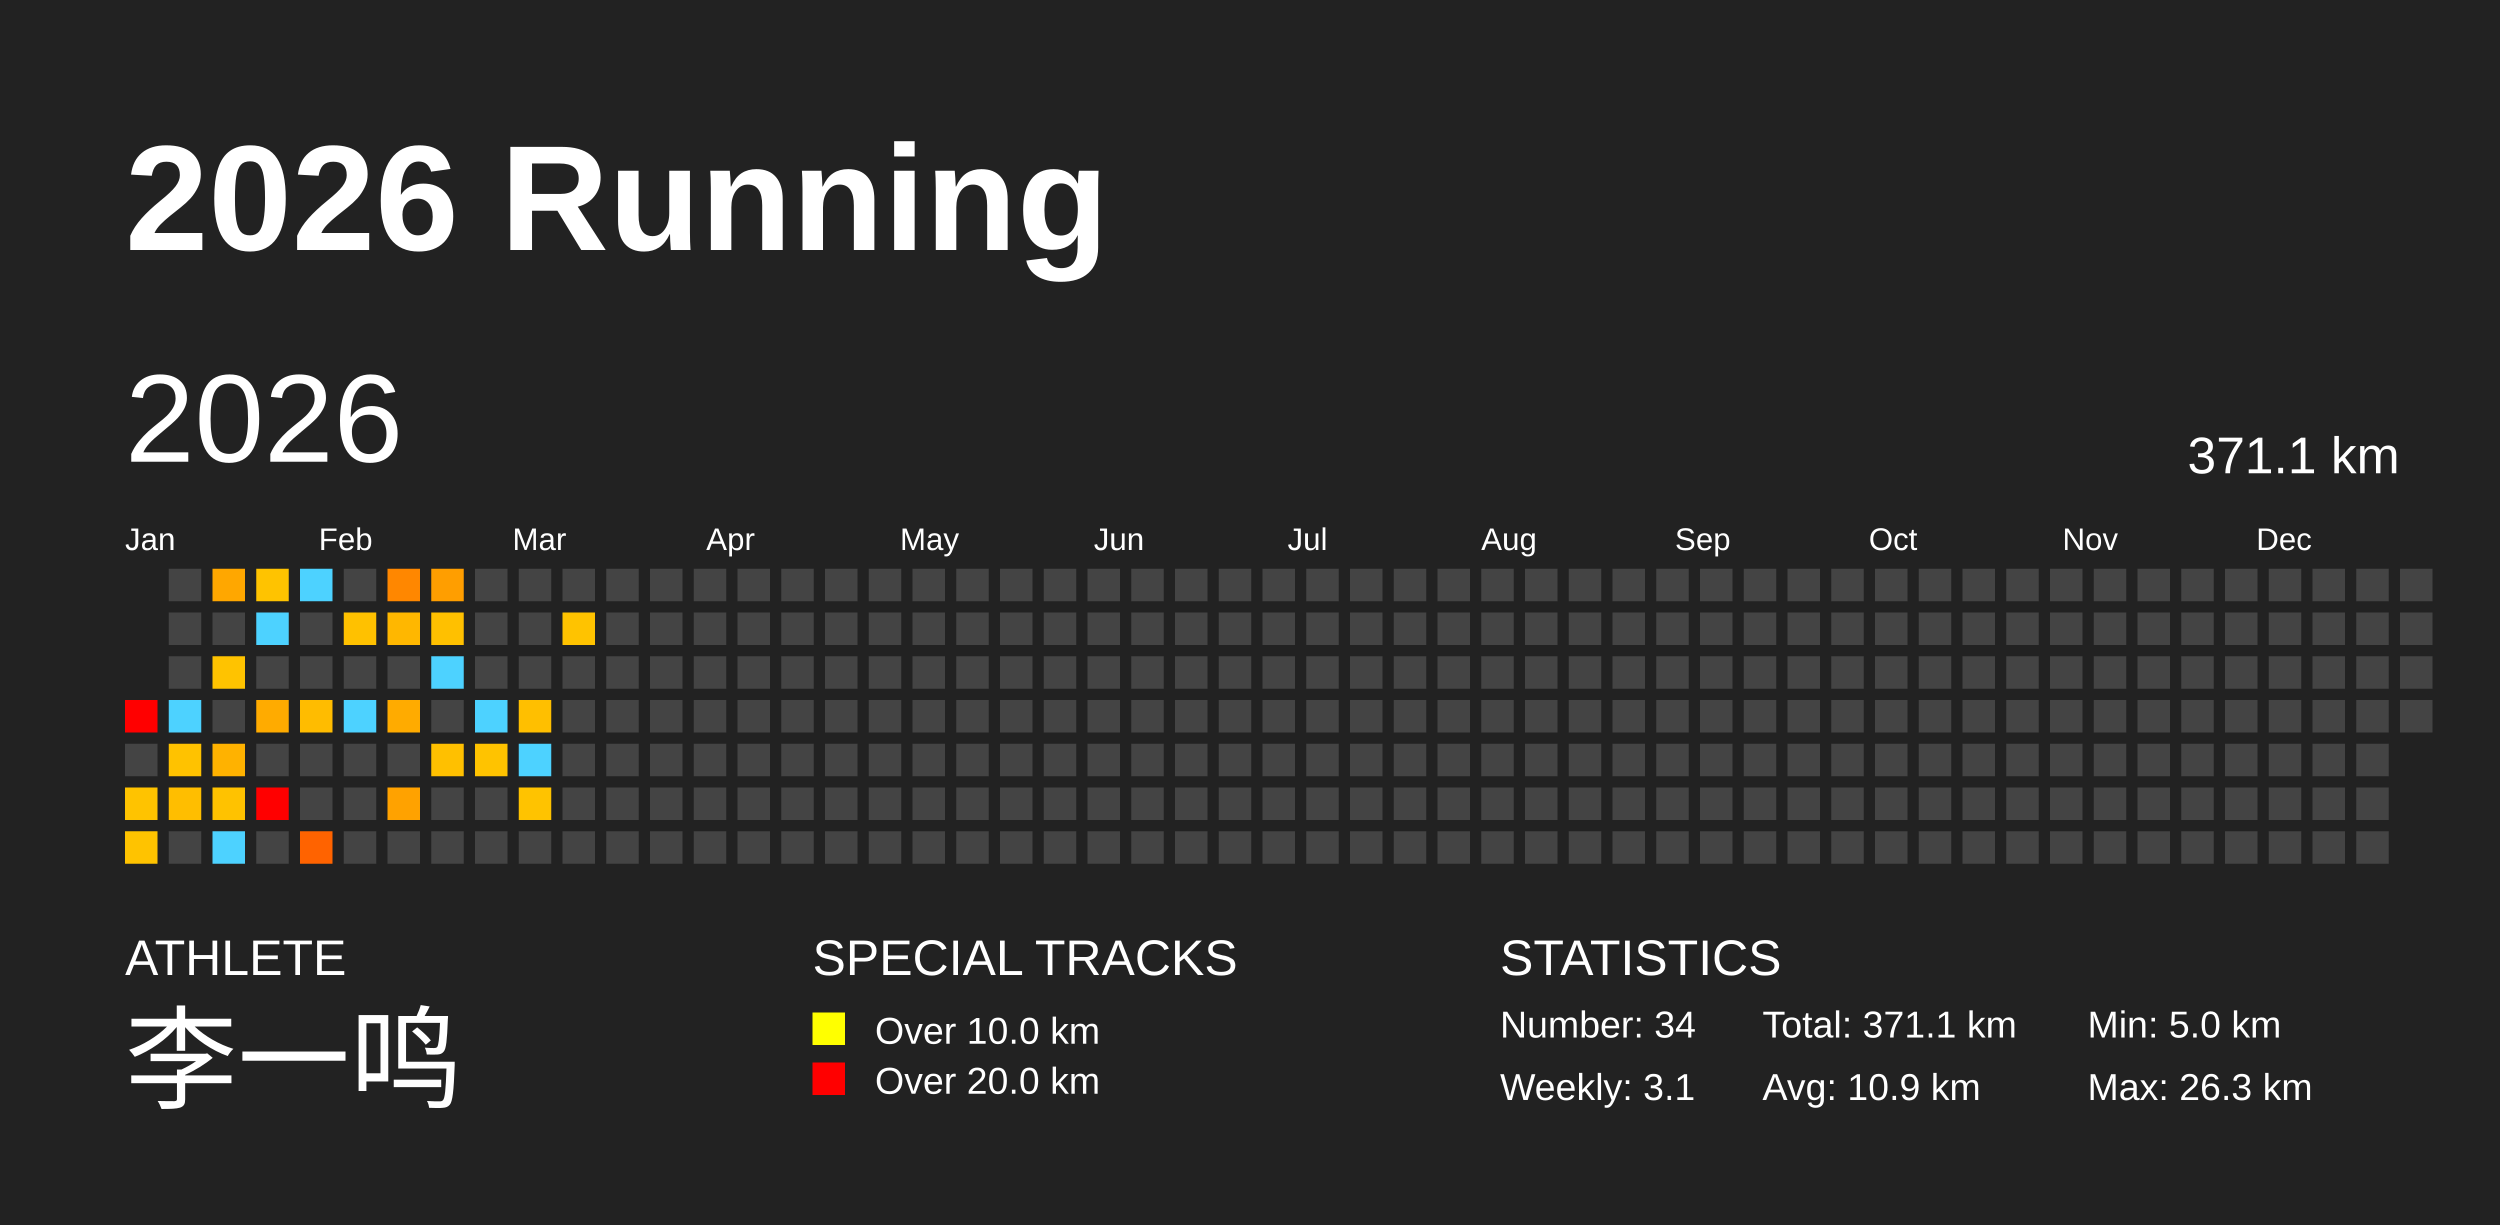
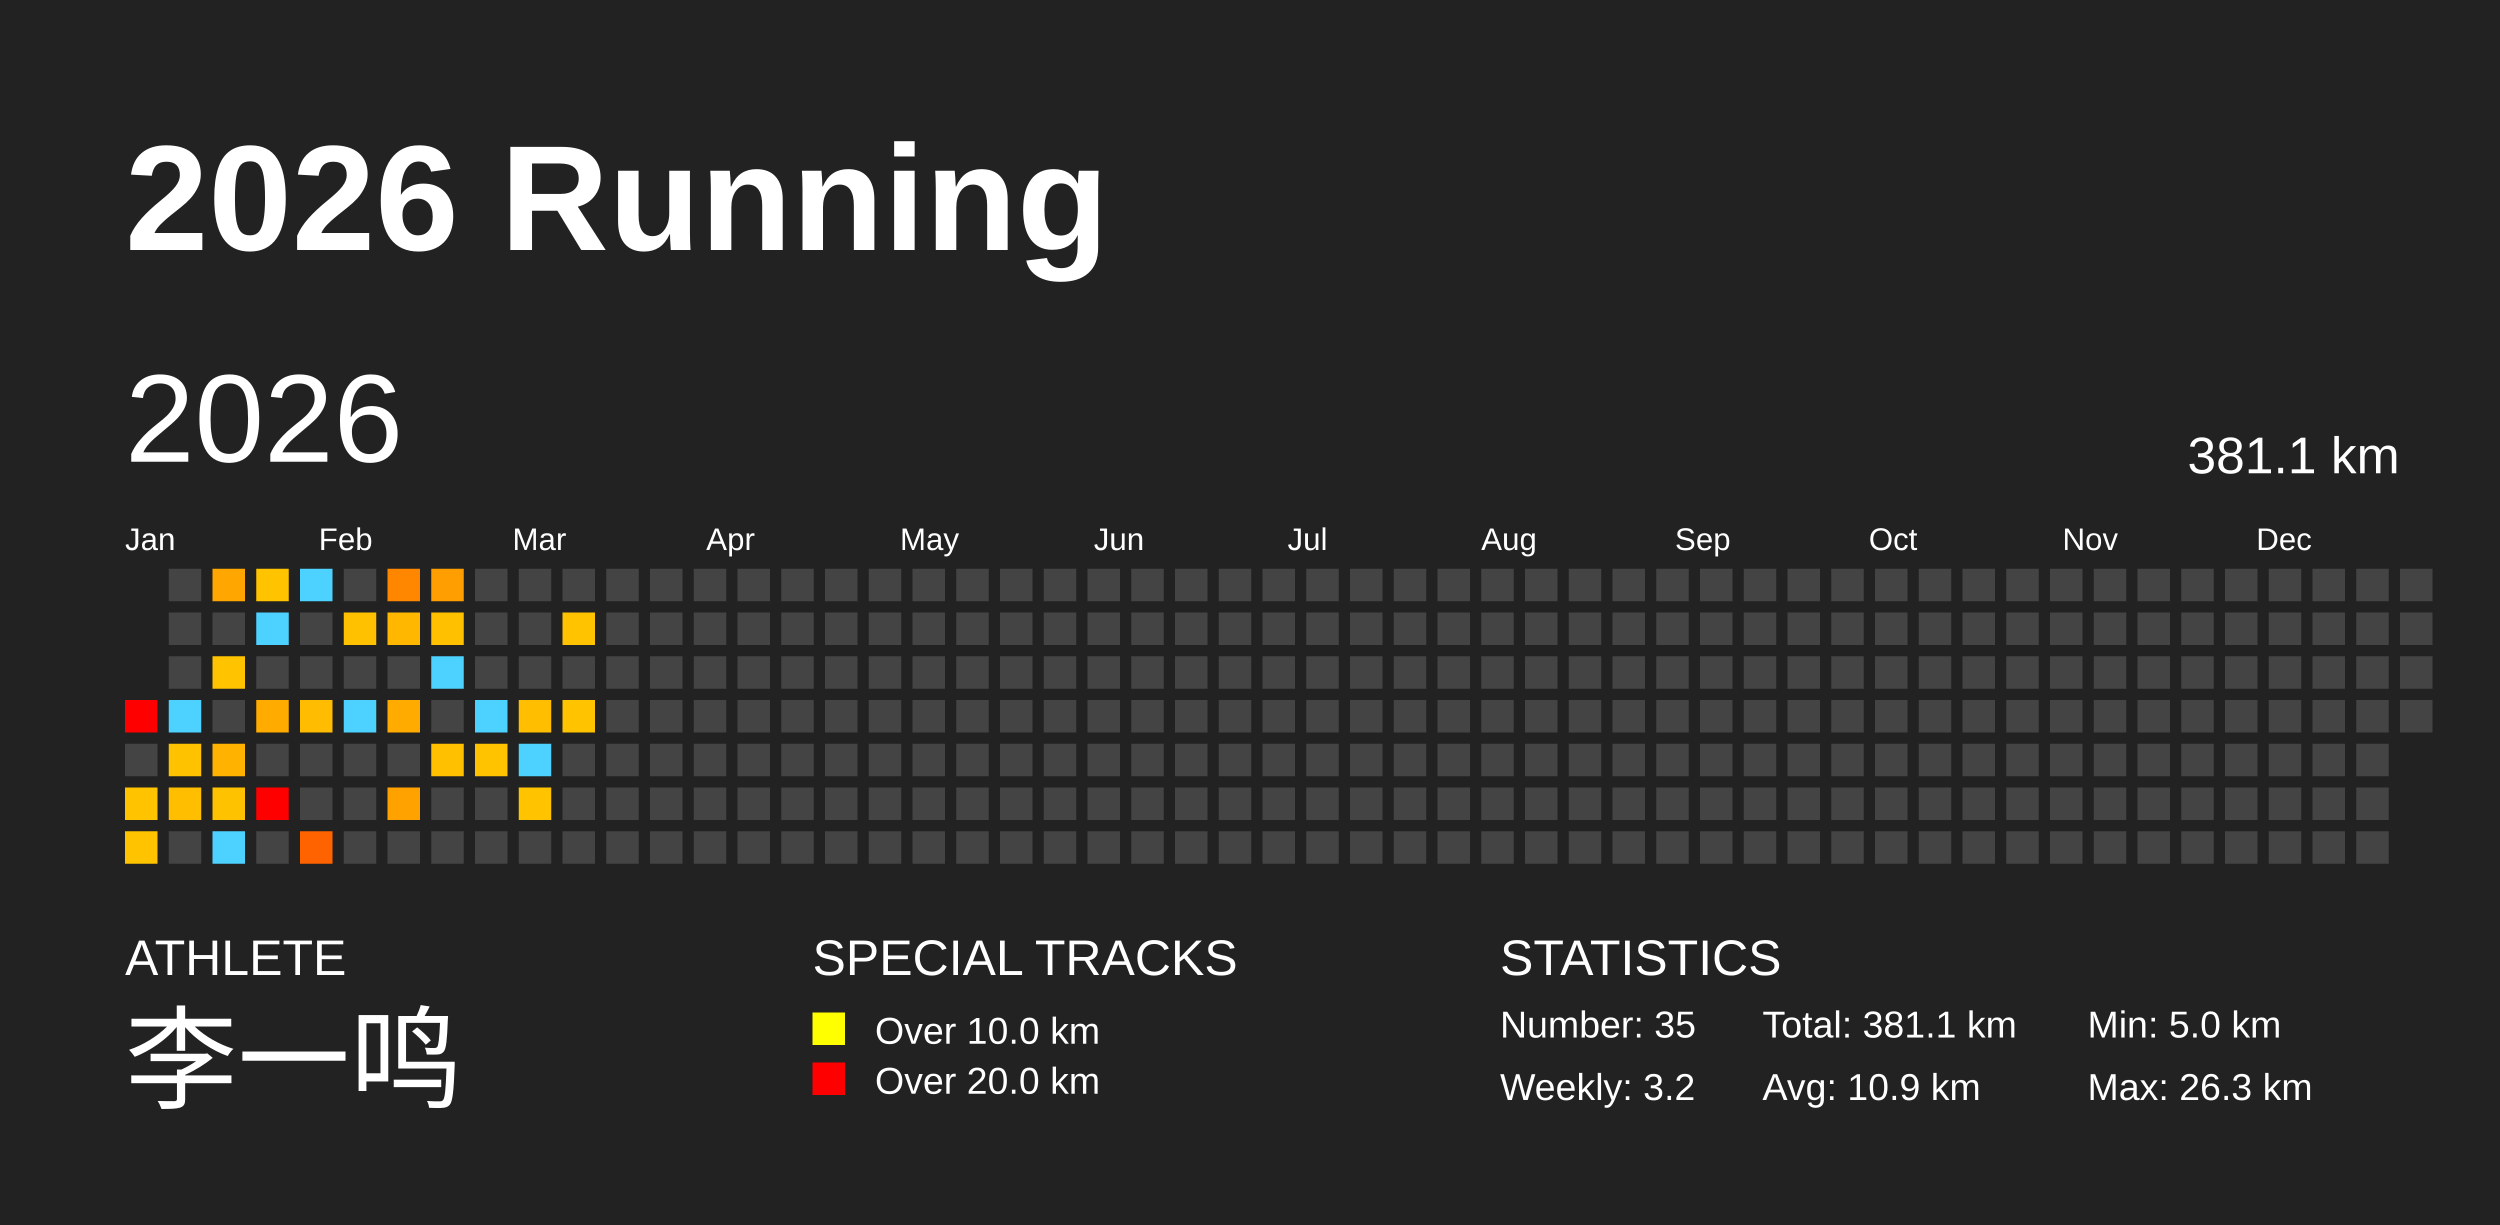
<svg xmlns="http://www.w3.org/2000/svg" baseProfile="full" height="98mm" version="1.1" viewBox="0,0,200,98" width="200mm">
  <defs />
  <rect fill="#222222" height="98" width="200" x="0" y="0" />
  <text fill="#FFFFFF" style="font-size:12px; font-family:Arial; font-weight:bold;" x="10" y="20">2026 Running</text>
  <text fill="#FFFFFF" style="font-size:4px; font-family:Arial" x="10" y="78">ATHLETE</text>
  <text fill="#FFFFFF" style="font-size:9px; font-family:Arial" x="10" y="88">李一鸣</text>
  <text fill="#FFFFFF" style="font-size:4px; font-family:Arial" x="65" y="78">SPECIAL TRACKS</text>
  <rect fill="yellow" height="2.6" width="2.6" x="65" y="81" />
  <text fill="#FFFFFF" style="font-size:3px; font-family:Arial" x="70" y="83.5">Over 10.0 km</text>
  <rect fill="red" height="2.6" width="2.6" x="65" y="85" />
  <text fill="#FFFFFF" style="font-size:3px; font-family:Arial" x="70" y="87.5">Over 20.0 km</text>
  <text fill="#FFFFFF" style="font-size:4px; font-family:Arial" x="120" y="78">STATISTICS</text>
-   <text fill="#FFFFFF" style="font-size:3px; font-family:Arial" x="120" y="83">Number: 34</text>
-   <text fill="#FFFFFF" style="font-size:3px; font-family:Arial" x="120" y="88">Weekly: 3.1</text>
-   <text fill="#FFFFFF" style="font-size:3px; font-family:Arial" x="141" y="83">Total: 371.1 km</text>
+   <text fill="#FFFFFF" style="font-size:3px; font-family:Arial" x="120" y="83">Number: 35</text>
+   <text fill="#FFFFFF" style="font-size:3px; font-family:Arial" x="120" y="88">Weekly: 3.2</text>
+   <text fill="#FFFFFF" style="font-size:3px; font-family:Arial" x="141" y="83">Total: 381.1 km</text>
  <text fill="#FFFFFF" style="font-size:3px; font-family:Arial" x="141" y="88">Avg: 10.9 km</text>
  <text fill="#FFFFFF" style="font-size:3px; font-family:Arial" x="167" y="83">Min: 5.0 km</text>
  <text fill="#FFFFFF" style="font-size:3px; font-family:Arial" x="167" y="88">Max: 26.3 km</text>
  <text dominant-baseline="hanging" fill="#FFFFFF" style="font-size:10.0px; font-family:Arial;" x="10" y="30">2026</text>
-   <text dominant-baseline="hanging" fill="#FFFFFF" style="font-size:4.125px; font-family:Arial;" x="175" y="35">371.1 km</text>
+   <text dominant-baseline="hanging" fill="#FFFFFF" style="font-size:4.125px; font-family:Arial;" x="175" y="35">381.1 km</text>
  <text fill="#FFFFFF" style="font-size:2.5px; font-family:Arial" x="10.0" y="44">Jan</text>
  <text fill="#FFFFFF" style="font-size:2.5px; font-family:Arial" x="25.5" y="44">Feb</text>
  <text fill="#FFFFFF" style="font-size:2.5px; font-family:Arial" x="41.0" y="44">Mar</text>
  <text fill="#FFFFFF" style="font-size:2.5px; font-family:Arial" x="56.5" y="44">Apr</text>
  <text fill="#FFFFFF" style="font-size:2.5px; font-family:Arial" x="72.0" y="44">May</text>
  <text fill="#FFFFFF" style="font-size:2.5px; font-family:Arial" x="87.5" y="44">Jun</text>
  <text fill="#FFFFFF" style="font-size:2.5px; font-family:Arial" x="103.0" y="44">Jul</text>
  <text fill="#FFFFFF" style="font-size:2.5px; font-family:Arial" x="118.5" y="44">Aug</text>
  <text fill="#FFFFFF" style="font-size:2.5px; font-family:Arial" x="134.0" y="44">Sep</text>
  <text fill="#FFFFFF" style="font-size:2.5px; font-family:Arial" x="149.5" y="44">Oct</text>
  <text fill="#FFFFFF" style="font-size:2.5px; font-family:Arial" x="165.0" y="44">Nov</text>
  <text fill="#FFFFFF" style="font-size:2.5px; font-family:Arial" x="180.5" y="44">Dec</text>
  <rect fill="red" height="2.6" width="2.6" x="10.0" y="56.0" />
  <rect fill="#444444" height="2.6" width="2.6" x="10.0" y="59.5" />
  <rect fill="#ffc300" height="2.6" width="2.6" x="10.0" y="63.0" />
  <rect fill="#ffc300" height="2.6" width="2.6" x="10.0" y="66.5" />
  <rect fill="#444444" height="2.6" width="2.6" x="13.5" y="45.5" />
  <rect fill="#444444" height="2.6" width="2.6" x="13.5" y="49.0" />
  <rect fill="#444444" height="2.6" width="2.6" x="13.5" y="52.5" />
  <rect fill="#4dd2ff" height="2.6" width="2.6" x="13.5" y="56.0" />
  <rect fill="#ffc200" height="2.6" width="2.6" x="13.5" y="59.5" />
  <rect fill="#ffbe00" height="2.6" width="2.6" x="13.5" y="63.0" />
  <rect fill="#444444" height="2.6" width="2.6" x="13.5" y="66.5" />
  <rect fill="#ffa700" height="2.6" width="2.6" x="17.0" y="45.5" />
  <rect fill="#444444" height="2.6" width="2.6" x="17.0" y="49.0" />
  <rect fill="#ffc300" height="2.6" width="2.6" x="17.0" y="52.5" />
  <rect fill="#444444" height="2.6" width="2.6" x="17.0" y="56.0" />
  <rect fill="#ffb200" height="2.6" width="2.6" x="17.0" y="59.5" />
  <rect fill="#ffc200" height="2.6" width="2.6" x="17.0" y="63.0" />
  <rect fill="#4dd2ff" height="2.6" width="2.6" x="17.0" y="66.5" />
  <rect fill="#ffc300" height="2.6" width="2.6" x="20.5" y="45.5" />
  <rect fill="#4dd2ff" height="2.6" width="2.6" x="20.5" y="49.0" />
  <rect fill="#444444" height="2.6" width="2.6" x="20.5" y="52.5" />
  <rect fill="#ffab00" height="2.6" width="2.6" x="20.5" y="56.0" />
  <rect fill="#444444" height="2.6" width="2.6" x="20.5" y="59.5" />
  <rect fill="red" height="2.6" width="2.6" x="20.5" y="63.0" />
  <rect fill="#444444" height="2.6" width="2.6" x="20.5" y="66.5" />
  <rect fill="#4dd2ff" height="2.6" width="2.6" x="24.0" y="45.5" />
  <rect fill="#444444" height="2.6" width="2.6" x="24.0" y="49.0" />
  <rect fill="#444444" height="2.6" width="2.6" x="24.0" y="52.5" />
  <rect fill="#ffbc00" height="2.6" width="2.6" x="24.0" y="56.0" />
  <rect fill="#444444" height="2.6" width="2.6" x="24.0" y="59.5" />
  <rect fill="#444444" height="2.6" width="2.6" x="24.0" y="63.0" />
  <rect fill="#ff6300" height="2.6" width="2.6" x="24.0" y="66.5" />
  <rect fill="#444444" height="2.6" width="2.6" x="27.5" y="45.5" />
  <rect fill="#ffc100" height="2.6" width="2.6" x="27.5" y="49.0" />
  <rect fill="#444444" height="2.6" width="2.6" x="27.5" y="52.5" />
  <rect fill="#4dd2ff" height="2.6" width="2.6" x="27.5" y="56.0" />
  <rect fill="#444444" height="2.6" width="2.6" x="27.5" y="59.5" />
  <rect fill="#444444" height="2.6" width="2.6" x="27.5" y="63.0" />
  <rect fill="#444444" height="2.6" width="2.6" x="27.5" y="66.5" />
  <rect fill="#ff8700" height="2.6" width="2.6" x="31.0" y="45.5" />
  <rect fill="#ffb700" height="2.6" width="2.6" x="31.0" y="49.0" />
  <rect fill="#444444" height="2.6" width="2.6" x="31.0" y="52.5" />
  <rect fill="#ffab00" height="2.6" width="2.6" x="31.0" y="56.0" />
  <rect fill="#444444" height="2.6" width="2.6" x="31.0" y="59.5" />
  <rect fill="#ffa200" height="2.6" width="2.6" x="31.0" y="63.0" />
  <rect fill="#444444" height="2.6" width="2.6" x="31.0" y="66.5" />
  <rect fill="#ff9e00" height="2.6" width="2.6" x="34.5" y="45.5" />
  <rect fill="#ffc000" height="2.6" width="2.6" x="34.5" y="49.0" />
  <rect fill="#4dd2ff" height="2.6" width="2.6" x="34.5" y="52.5" />
  <rect fill="#444444" height="2.6" width="2.6" x="34.5" y="56.0" />
  <rect fill="#ffc000" height="2.6" width="2.6" x="34.5" y="59.5" />
  <rect fill="#444444" height="2.6" width="2.6" x="34.5" y="63.0" />
  <rect fill="#444444" height="2.6" width="2.6" x="34.5" y="66.5" />
  <rect fill="#444444" height="2.6" width="2.6" x="38.0" y="45.5" />
  <rect fill="#444444" height="2.6" width="2.6" x="38.0" y="49.0" />
  <rect fill="#444444" height="2.6" width="2.6" x="38.0" y="52.5" />
  <rect fill="#4dd2ff" height="2.6" width="2.6" x="38.0" y="56.0" />
  <rect fill="#ffc300" height="2.6" width="2.6" x="38.0" y="59.5" />
  <rect fill="#444444" height="2.6" width="2.6" x="38.0" y="63.0" />
  <rect fill="#444444" height="2.6" width="2.6" x="38.0" y="66.5" />
  <rect fill="#444444" height="2.6" width="2.6" x="41.5" y="45.5" />
  <rect fill="#444444" height="2.6" width="2.6" x="41.5" y="49.0" />
  <rect fill="#444444" height="2.6" width="2.6" x="41.5" y="52.5" />
  <rect fill="#ffbf00" height="2.6" width="2.6" x="41.5" y="56.0" />
  <rect fill="#4dd2ff" height="2.6" width="2.6" x="41.5" y="59.5" />
  <rect fill="#ffc300" height="2.6" width="2.6" x="41.5" y="63.0" />
  <rect fill="#444444" height="2.6" width="2.6" x="41.5" y="66.5" />
  <rect fill="#444444" height="2.6" width="2.6" x="45.0" y="45.5" />
  <rect fill="#ffc300" height="2.6" width="2.6" x="45.0" y="49.0" />
  <rect fill="#444444" height="2.6" width="2.6" x="45.0" y="52.5" />
-   <rect fill="#444444" height="2.6" width="2.6" x="45.0" y="56.0" />
+   <rect fill="#ffc300" height="2.6" width="2.6" x="45.0" y="56.0" />
  <rect fill="#444444" height="2.6" width="2.6" x="45.0" y="59.5" />
  <rect fill="#444444" height="2.6" width="2.6" x="45.0" y="63.0" />
  <rect fill="#444444" height="2.6" width="2.6" x="45.0" y="66.5" />
  <rect fill="#444444" height="2.6" width="2.6" x="48.5" y="45.5" />
  <rect fill="#444444" height="2.6" width="2.6" x="48.5" y="49.0" />
  <rect fill="#444444" height="2.6" width="2.6" x="48.5" y="52.5" />
  <rect fill="#444444" height="2.6" width="2.6" x="48.5" y="56.0" />
  <rect fill="#444444" height="2.6" width="2.6" x="48.5" y="59.5" />
  <rect fill="#444444" height="2.6" width="2.6" x="48.5" y="63.0" />
  <rect fill="#444444" height="2.6" width="2.6" x="48.5" y="66.5" />
  <rect fill="#444444" height="2.6" width="2.6" x="52.0" y="45.5" />
  <rect fill="#444444" height="2.6" width="2.6" x="52.0" y="49.0" />
  <rect fill="#444444" height="2.6" width="2.6" x="52.0" y="52.5" />
  <rect fill="#444444" height="2.6" width="2.6" x="52.0" y="56.0" />
  <rect fill="#444444" height="2.6" width="2.6" x="52.0" y="59.5" />
  <rect fill="#444444" height="2.6" width="2.6" x="52.0" y="63.0" />
  <rect fill="#444444" height="2.6" width="2.6" x="52.0" y="66.5" />
  <rect fill="#444444" height="2.6" width="2.6" x="55.5" y="45.5" />
  <rect fill="#444444" height="2.6" width="2.6" x="55.5" y="49.0" />
  <rect fill="#444444" height="2.6" width="2.6" x="55.5" y="52.5" />
  <rect fill="#444444" height="2.6" width="2.6" x="55.5" y="56.0" />
  <rect fill="#444444" height="2.6" width="2.6" x="55.5" y="59.5" />
  <rect fill="#444444" height="2.6" width="2.6" x="55.5" y="63.0" />
  <rect fill="#444444" height="2.6" width="2.6" x="55.5" y="66.5" />
  <rect fill="#444444" height="2.6" width="2.6" x="59.0" y="45.5" />
  <rect fill="#444444" height="2.6" width="2.6" x="59.0" y="49.0" />
  <rect fill="#444444" height="2.6" width="2.6" x="59.0" y="52.5" />
  <rect fill="#444444" height="2.6" width="2.6" x="59.0" y="56.0" />
  <rect fill="#444444" height="2.6" width="2.6" x="59.0" y="59.5" />
  <rect fill="#444444" height="2.6" width="2.6" x="59.0" y="63.0" />
  <rect fill="#444444" height="2.6" width="2.6" x="59.0" y="66.5" />
  <rect fill="#444444" height="2.6" width="2.6" x="62.5" y="45.5" />
  <rect fill="#444444" height="2.6" width="2.6" x="62.5" y="49.0" />
  <rect fill="#444444" height="2.6" width="2.6" x="62.5" y="52.5" />
  <rect fill="#444444" height="2.6" width="2.6" x="62.5" y="56.0" />
  <rect fill="#444444" height="2.6" width="2.6" x="62.5" y="59.5" />
  <rect fill="#444444" height="2.6" width="2.6" x="62.5" y="63.0" />
  <rect fill="#444444" height="2.6" width="2.6" x="62.5" y="66.5" />
  <rect fill="#444444" height="2.6" width="2.6" x="66.0" y="45.5" />
  <rect fill="#444444" height="2.6" width="2.6" x="66.0" y="49.0" />
  <rect fill="#444444" height="2.6" width="2.6" x="66.0" y="52.5" />
  <rect fill="#444444" height="2.6" width="2.6" x="66.0" y="56.0" />
  <rect fill="#444444" height="2.6" width="2.6" x="66.0" y="59.5" />
  <rect fill="#444444" height="2.6" width="2.6" x="66.0" y="63.0" />
  <rect fill="#444444" height="2.6" width="2.6" x="66.0" y="66.5" />
  <rect fill="#444444" height="2.6" width="2.6" x="69.5" y="45.5" />
  <rect fill="#444444" height="2.6" width="2.6" x="69.5" y="49.0" />
  <rect fill="#444444" height="2.6" width="2.6" x="69.5" y="52.5" />
  <rect fill="#444444" height="2.6" width="2.6" x="69.5" y="56.0" />
  <rect fill="#444444" height="2.6" width="2.6" x="69.5" y="59.5" />
  <rect fill="#444444" height="2.6" width="2.6" x="69.5" y="63.0" />
  <rect fill="#444444" height="2.6" width="2.6" x="69.5" y="66.5" />
  <rect fill="#444444" height="2.6" width="2.6" x="73.0" y="45.5" />
  <rect fill="#444444" height="2.6" width="2.6" x="73.0" y="49.0" />
  <rect fill="#444444" height="2.6" width="2.6" x="73.0" y="52.5" />
  <rect fill="#444444" height="2.6" width="2.6" x="73.0" y="56.0" />
  <rect fill="#444444" height="2.6" width="2.6" x="73.0" y="59.5" />
  <rect fill="#444444" height="2.6" width="2.6" x="73.0" y="63.0" />
  <rect fill="#444444" height="2.6" width="2.6" x="73.0" y="66.5" />
  <rect fill="#444444" height="2.6" width="2.6" x="76.5" y="45.5" />
  <rect fill="#444444" height="2.6" width="2.6" x="76.5" y="49.0" />
  <rect fill="#444444" height="2.6" width="2.6" x="76.5" y="52.5" />
  <rect fill="#444444" height="2.6" width="2.6" x="76.5" y="56.0" />
  <rect fill="#444444" height="2.6" width="2.6" x="76.5" y="59.5" />
  <rect fill="#444444" height="2.6" width="2.6" x="76.5" y="63.0" />
  <rect fill="#444444" height="2.6" width="2.6" x="76.5" y="66.5" />
  <rect fill="#444444" height="2.6" width="2.6" x="80.0" y="45.5" />
  <rect fill="#444444" height="2.6" width="2.6" x="80.0" y="49.0" />
  <rect fill="#444444" height="2.6" width="2.6" x="80.0" y="52.5" />
  <rect fill="#444444" height="2.6" width="2.6" x="80.0" y="56.0" />
  <rect fill="#444444" height="2.6" width="2.6" x="80.0" y="59.5" />
  <rect fill="#444444" height="2.6" width="2.6" x="80.0" y="63.0" />
  <rect fill="#444444" height="2.6" width="2.6" x="80.0" y="66.5" />
  <rect fill="#444444" height="2.6" width="2.6" x="83.5" y="45.5" />
  <rect fill="#444444" height="2.6" width="2.6" x="83.5" y="49.0" />
  <rect fill="#444444" height="2.6" width="2.6" x="83.5" y="52.5" />
  <rect fill="#444444" height="2.6" width="2.6" x="83.5" y="56.0" />
  <rect fill="#444444" height="2.6" width="2.6" x="83.5" y="59.5" />
  <rect fill="#444444" height="2.6" width="2.6" x="83.5" y="63.0" />
  <rect fill="#444444" height="2.6" width="2.6" x="83.5" y="66.5" />
  <rect fill="#444444" height="2.6" width="2.6" x="87.0" y="45.5" />
  <rect fill="#444444" height="2.6" width="2.6" x="87.0" y="49.0" />
  <rect fill="#444444" height="2.6" width="2.6" x="87.0" y="52.5" />
  <rect fill="#444444" height="2.6" width="2.6" x="87.0" y="56.0" />
  <rect fill="#444444" height="2.6" width="2.6" x="87.0" y="59.5" />
  <rect fill="#444444" height="2.6" width="2.6" x="87.0" y="63.0" />
  <rect fill="#444444" height="2.6" width="2.6" x="87.0" y="66.5" />
  <rect fill="#444444" height="2.6" width="2.6" x="90.5" y="45.5" />
  <rect fill="#444444" height="2.6" width="2.6" x="90.5" y="49.0" />
  <rect fill="#444444" height="2.6" width="2.6" x="90.5" y="52.5" />
  <rect fill="#444444" height="2.6" width="2.6" x="90.5" y="56.0" />
  <rect fill="#444444" height="2.6" width="2.6" x="90.5" y="59.5" />
  <rect fill="#444444" height="2.6" width="2.6" x="90.5" y="63.0" />
  <rect fill="#444444" height="2.6" width="2.6" x="90.5" y="66.5" />
  <rect fill="#444444" height="2.6" width="2.6" x="94.0" y="45.5" />
  <rect fill="#444444" height="2.6" width="2.6" x="94.0" y="49.0" />
  <rect fill="#444444" height="2.6" width="2.6" x="94.0" y="52.5" />
  <rect fill="#444444" height="2.6" width="2.6" x="94.0" y="56.0" />
  <rect fill="#444444" height="2.6" width="2.6" x="94.0" y="59.5" />
  <rect fill="#444444" height="2.6" width="2.6" x="94.0" y="63.0" />
  <rect fill="#444444" height="2.6" width="2.6" x="94.0" y="66.5" />
  <rect fill="#444444" height="2.6" width="2.6" x="97.5" y="45.5" />
  <rect fill="#444444" height="2.6" width="2.6" x="97.5" y="49.0" />
  <rect fill="#444444" height="2.6" width="2.6" x="97.5" y="52.5" />
  <rect fill="#444444" height="2.6" width="2.6" x="97.5" y="56.0" />
  <rect fill="#444444" height="2.6" width="2.6" x="97.5" y="59.5" />
  <rect fill="#444444" height="2.6" width="2.6" x="97.5" y="63.0" />
  <rect fill="#444444" height="2.6" width="2.6" x="97.5" y="66.5" />
  <rect fill="#444444" height="2.6" width="2.6" x="101.0" y="45.5" />
  <rect fill="#444444" height="2.6" width="2.6" x="101.0" y="49.0" />
  <rect fill="#444444" height="2.6" width="2.6" x="101.0" y="52.5" />
  <rect fill="#444444" height="2.6" width="2.6" x="101.0" y="56.0" />
  <rect fill="#444444" height="2.6" width="2.6" x="101.0" y="59.5" />
  <rect fill="#444444" height="2.6" width="2.6" x="101.0" y="63.0" />
  <rect fill="#444444" height="2.6" width="2.6" x="101.0" y="66.5" />
  <rect fill="#444444" height="2.6" width="2.6" x="104.5" y="45.5" />
  <rect fill="#444444" height="2.6" width="2.6" x="104.5" y="49.0" />
  <rect fill="#444444" height="2.6" width="2.6" x="104.5" y="52.5" />
  <rect fill="#444444" height="2.6" width="2.6" x="104.5" y="56.0" />
  <rect fill="#444444" height="2.6" width="2.6" x="104.5" y="59.5" />
  <rect fill="#444444" height="2.6" width="2.6" x="104.5" y="63.0" />
  <rect fill="#444444" height="2.6" width="2.6" x="104.5" y="66.5" />
  <rect fill="#444444" height="2.6" width="2.6" x="108.0" y="45.5" />
  <rect fill="#444444" height="2.6" width="2.6" x="108.0" y="49.0" />
  <rect fill="#444444" height="2.6" width="2.6" x="108.0" y="52.5" />
  <rect fill="#444444" height="2.6" width="2.6" x="108.0" y="56.0" />
  <rect fill="#444444" height="2.6" width="2.6" x="108.0" y="59.5" />
  <rect fill="#444444" height="2.6" width="2.6" x="108.0" y="63.0" />
  <rect fill="#444444" height="2.6" width="2.6" x="108.0" y="66.5" />
  <rect fill="#444444" height="2.6" width="2.6" x="111.5" y="45.5" />
  <rect fill="#444444" height="2.6" width="2.6" x="111.5" y="49.0" />
  <rect fill="#444444" height="2.6" width="2.6" x="111.5" y="52.5" />
  <rect fill="#444444" height="2.6" width="2.6" x="111.5" y="56.0" />
  <rect fill="#444444" height="2.6" width="2.6" x="111.5" y="59.5" />
  <rect fill="#444444" height="2.6" width="2.6" x="111.5" y="63.0" />
  <rect fill="#444444" height="2.6" width="2.6" x="111.5" y="66.5" />
  <rect fill="#444444" height="2.6" width="2.6" x="115.0" y="45.5" />
  <rect fill="#444444" height="2.6" width="2.6" x="115.0" y="49.0" />
  <rect fill="#444444" height="2.6" width="2.6" x="115.0" y="52.5" />
  <rect fill="#444444" height="2.6" width="2.6" x="115.0" y="56.0" />
  <rect fill="#444444" height="2.6" width="2.6" x="115.0" y="59.5" />
  <rect fill="#444444" height="2.6" width="2.6" x="115.0" y="63.0" />
  <rect fill="#444444" height="2.6" width="2.6" x="115.0" y="66.5" />
  <rect fill="#444444" height="2.6" width="2.6" x="118.5" y="45.5" />
  <rect fill="#444444" height="2.6" width="2.6" x="118.5" y="49.0" />
  <rect fill="#444444" height="2.6" width="2.6" x="118.5" y="52.5" />
  <rect fill="#444444" height="2.6" width="2.6" x="118.5" y="56.0" />
  <rect fill="#444444" height="2.6" width="2.6" x="118.5" y="59.5" />
  <rect fill="#444444" height="2.6" width="2.6" x="118.5" y="63.0" />
  <rect fill="#444444" height="2.6" width="2.6" x="118.5" y="66.5" />
  <rect fill="#444444" height="2.6" width="2.6" x="122.0" y="45.5" />
  <rect fill="#444444" height="2.6" width="2.6" x="122.0" y="49.0" />
  <rect fill="#444444" height="2.6" width="2.6" x="122.0" y="52.5" />
  <rect fill="#444444" height="2.6" width="2.6" x="122.0" y="56.0" />
  <rect fill="#444444" height="2.6" width="2.6" x="122.0" y="59.5" />
  <rect fill="#444444" height="2.6" width="2.6" x="122.0" y="63.0" />
  <rect fill="#444444" height="2.6" width="2.6" x="122.0" y="66.5" />
  <rect fill="#444444" height="2.6" width="2.6" x="125.5" y="45.5" />
  <rect fill="#444444" height="2.6" width="2.6" x="125.5" y="49.0" />
  <rect fill="#444444" height="2.6" width="2.6" x="125.5" y="52.5" />
  <rect fill="#444444" height="2.6" width="2.6" x="125.5" y="56.0" />
  <rect fill="#444444" height="2.6" width="2.6" x="125.5" y="59.5" />
  <rect fill="#444444" height="2.6" width="2.6" x="125.5" y="63.0" />
  <rect fill="#444444" height="2.6" width="2.6" x="125.5" y="66.5" />
  <rect fill="#444444" height="2.6" width="2.6" x="129.0" y="45.5" />
  <rect fill="#444444" height="2.6" width="2.6" x="129.0" y="49.0" />
  <rect fill="#444444" height="2.6" width="2.6" x="129.0" y="52.5" />
  <rect fill="#444444" height="2.6" width="2.6" x="129.0" y="56.0" />
  <rect fill="#444444" height="2.6" width="2.6" x="129.0" y="59.5" />
  <rect fill="#444444" height="2.6" width="2.6" x="129.0" y="63.0" />
  <rect fill="#444444" height="2.6" width="2.6" x="129.0" y="66.5" />
  <rect fill="#444444" height="2.6" width="2.6" x="132.5" y="45.5" />
  <rect fill="#444444" height="2.6" width="2.6" x="132.5" y="49.0" />
  <rect fill="#444444" height="2.6" width="2.6" x="132.5" y="52.5" />
  <rect fill="#444444" height="2.6" width="2.6" x="132.5" y="56.0" />
  <rect fill="#444444" height="2.6" width="2.6" x="132.5" y="59.5" />
  <rect fill="#444444" height="2.6" width="2.6" x="132.5" y="63.0" />
  <rect fill="#444444" height="2.6" width="2.6" x="132.5" y="66.5" />
  <rect fill="#444444" height="2.6" width="2.6" x="136.0" y="45.5" />
  <rect fill="#444444" height="2.6" width="2.6" x="136.0" y="49.0" />
  <rect fill="#444444" height="2.6" width="2.6" x="136.0" y="52.5" />
  <rect fill="#444444" height="2.6" width="2.6" x="136.0" y="56.0" />
  <rect fill="#444444" height="2.6" width="2.6" x="136.0" y="59.5" />
  <rect fill="#444444" height="2.6" width="2.6" x="136.0" y="63.0" />
  <rect fill="#444444" height="2.6" width="2.6" x="136.0" y="66.5" />
  <rect fill="#444444" height="2.6" width="2.6" x="139.5" y="45.5" />
  <rect fill="#444444" height="2.6" width="2.6" x="139.5" y="49.0" />
  <rect fill="#444444" height="2.6" width="2.6" x="139.5" y="52.5" />
  <rect fill="#444444" height="2.6" width="2.6" x="139.5" y="56.0" />
  <rect fill="#444444" height="2.6" width="2.6" x="139.5" y="59.5" />
  <rect fill="#444444" height="2.6" width="2.6" x="139.5" y="63.0" />
  <rect fill="#444444" height="2.6" width="2.6" x="139.5" y="66.5" />
  <rect fill="#444444" height="2.6" width="2.6" x="143.0" y="45.5" />
  <rect fill="#444444" height="2.6" width="2.6" x="143.0" y="49.0" />
  <rect fill="#444444" height="2.6" width="2.6" x="143.0" y="52.5" />
  <rect fill="#444444" height="2.6" width="2.6" x="143.0" y="56.0" />
  <rect fill="#444444" height="2.6" width="2.6" x="143.0" y="59.5" />
  <rect fill="#444444" height="2.6" width="2.6" x="143.0" y="63.0" />
  <rect fill="#444444" height="2.6" width="2.6" x="143.0" y="66.5" />
  <rect fill="#444444" height="2.6" width="2.6" x="146.5" y="45.5" />
  <rect fill="#444444" height="2.6" width="2.6" x="146.5" y="49.0" />
  <rect fill="#444444" height="2.6" width="2.6" x="146.5" y="52.5" />
  <rect fill="#444444" height="2.6" width="2.6" x="146.5" y="56.0" />
  <rect fill="#444444" height="2.6" width="2.6" x="146.5" y="59.5" />
  <rect fill="#444444" height="2.6" width="2.6" x="146.5" y="63.0" />
  <rect fill="#444444" height="2.6" width="2.6" x="146.5" y="66.5" />
  <rect fill="#444444" height="2.6" width="2.6" x="150.0" y="45.5" />
  <rect fill="#444444" height="2.6" width="2.6" x="150.0" y="49.0" />
  <rect fill="#444444" height="2.6" width="2.6" x="150.0" y="52.5" />
  <rect fill="#444444" height="2.6" width="2.6" x="150.0" y="56.0" />
  <rect fill="#444444" height="2.6" width="2.6" x="150.0" y="59.5" />
  <rect fill="#444444" height="2.6" width="2.6" x="150.0" y="63.0" />
  <rect fill="#444444" height="2.6" width="2.6" x="150.0" y="66.5" />
  <rect fill="#444444" height="2.6" width="2.6" x="153.5" y="45.5" />
  <rect fill="#444444" height="2.6" width="2.6" x="153.5" y="49.0" />
  <rect fill="#444444" height="2.6" width="2.6" x="153.5" y="52.5" />
  <rect fill="#444444" height="2.6" width="2.6" x="153.5" y="56.0" />
  <rect fill="#444444" height="2.6" width="2.6" x="153.5" y="59.5" />
  <rect fill="#444444" height="2.6" width="2.6" x="153.5" y="63.0" />
  <rect fill="#444444" height="2.6" width="2.6" x="153.5" y="66.5" />
  <rect fill="#444444" height="2.6" width="2.6" x="157.0" y="45.5" />
  <rect fill="#444444" height="2.6" width="2.6" x="157.0" y="49.0" />
  <rect fill="#444444" height="2.6" width="2.6" x="157.0" y="52.5" />
  <rect fill="#444444" height="2.6" width="2.6" x="157.0" y="56.0" />
  <rect fill="#444444" height="2.6" width="2.6" x="157.0" y="59.5" />
  <rect fill="#444444" height="2.6" width="2.6" x="157.0" y="63.0" />
  <rect fill="#444444" height="2.6" width="2.6" x="157.0" y="66.5" />
  <rect fill="#444444" height="2.6" width="2.6" x="160.5" y="45.5" />
  <rect fill="#444444" height="2.6" width="2.6" x="160.5" y="49.0" />
  <rect fill="#444444" height="2.6" width="2.6" x="160.5" y="52.5" />
  <rect fill="#444444" height="2.6" width="2.6" x="160.5" y="56.0" />
  <rect fill="#444444" height="2.6" width="2.6" x="160.5" y="59.5" />
  <rect fill="#444444" height="2.6" width="2.6" x="160.5" y="63.0" />
  <rect fill="#444444" height="2.6" width="2.6" x="160.5" y="66.5" />
  <rect fill="#444444" height="2.6" width="2.6" x="164.0" y="45.5" />
  <rect fill="#444444" height="2.6" width="2.6" x="164.0" y="49.0" />
  <rect fill="#444444" height="2.6" width="2.6" x="164.0" y="52.5" />
  <rect fill="#444444" height="2.6" width="2.6" x="164.0" y="56.0" />
  <rect fill="#444444" height="2.6" width="2.6" x="164.0" y="59.5" />
  <rect fill="#444444" height="2.6" width="2.6" x="164.0" y="63.0" />
  <rect fill="#444444" height="2.6" width="2.6" x="164.0" y="66.5" />
  <rect fill="#444444" height="2.6" width="2.6" x="167.5" y="45.5" />
  <rect fill="#444444" height="2.6" width="2.6" x="167.5" y="49.0" />
  <rect fill="#444444" height="2.6" width="2.6" x="167.5" y="52.5" />
  <rect fill="#444444" height="2.6" width="2.6" x="167.5" y="56.0" />
  <rect fill="#444444" height="2.6" width="2.6" x="167.5" y="59.5" />
  <rect fill="#444444" height="2.6" width="2.6" x="167.5" y="63.0" />
  <rect fill="#444444" height="2.6" width="2.6" x="167.5" y="66.5" />
  <rect fill="#444444" height="2.6" width="2.6" x="171.0" y="45.5" />
  <rect fill="#444444" height="2.6" width="2.6" x="171.0" y="49.0" />
  <rect fill="#444444" height="2.6" width="2.6" x="171.0" y="52.5" />
  <rect fill="#444444" height="2.6" width="2.6" x="171.0" y="56.0" />
  <rect fill="#444444" height="2.6" width="2.6" x="171.0" y="59.5" />
  <rect fill="#444444" height="2.6" width="2.6" x="171.0" y="63.0" />
  <rect fill="#444444" height="2.6" width="2.6" x="171.0" y="66.5" />
  <rect fill="#444444" height="2.6" width="2.6" x="174.5" y="45.5" />
  <rect fill="#444444" height="2.6" width="2.6" x="174.5" y="49.0" />
  <rect fill="#444444" height="2.6" width="2.6" x="174.5" y="52.5" />
  <rect fill="#444444" height="2.6" width="2.6" x="174.5" y="56.0" />
  <rect fill="#444444" height="2.6" width="2.6" x="174.5" y="59.5" />
  <rect fill="#444444" height="2.6" width="2.6" x="174.5" y="63.0" />
  <rect fill="#444444" height="2.6" width="2.6" x="174.5" y="66.5" />
  <rect fill="#444444" height="2.6" width="2.6" x="178.0" y="45.5" />
  <rect fill="#444444" height="2.6" width="2.6" x="178.0" y="49.0" />
  <rect fill="#444444" height="2.6" width="2.6" x="178.0" y="52.5" />
  <rect fill="#444444" height="2.6" width="2.6" x="178.0" y="56.0" />
  <rect fill="#444444" height="2.6" width="2.6" x="178.0" y="59.5" />
  <rect fill="#444444" height="2.6" width="2.6" x="178.0" y="63.0" />
  <rect fill="#444444" height="2.6" width="2.6" x="178.0" y="66.5" />
  <rect fill="#444444" height="2.6" width="2.6" x="181.5" y="45.5" />
  <rect fill="#444444" height="2.6" width="2.6" x="181.5" y="49.0" />
  <rect fill="#444444" height="2.6" width="2.6" x="181.5" y="52.5" />
  <rect fill="#444444" height="2.6" width="2.6" x="181.5" y="56.0" />
  <rect fill="#444444" height="2.6" width="2.6" x="181.5" y="59.5" />
  <rect fill="#444444" height="2.6" width="2.6" x="181.5" y="63.0" />
  <rect fill="#444444" height="2.6" width="2.6" x="181.5" y="66.5" />
  <rect fill="#444444" height="2.6" width="2.6" x="185.0" y="45.5" />
  <rect fill="#444444" height="2.6" width="2.6" x="185.0" y="49.0" />
  <rect fill="#444444" height="2.6" width="2.6" x="185.0" y="52.5" />
  <rect fill="#444444" height="2.6" width="2.6" x="185.0" y="56.0" />
  <rect fill="#444444" height="2.6" width="2.6" x="185.0" y="59.5" />
  <rect fill="#444444" height="2.6" width="2.6" x="185.0" y="63.0" />
  <rect fill="#444444" height="2.6" width="2.6" x="185.0" y="66.5" />
  <rect fill="#444444" height="2.6" width="2.6" x="188.5" y="45.5" />
  <rect fill="#444444" height="2.6" width="2.6" x="188.5" y="49.0" />
  <rect fill="#444444" height="2.6" width="2.6" x="188.5" y="52.5" />
  <rect fill="#444444" height="2.6" width="2.6" x="188.5" y="56.0" />
  <rect fill="#444444" height="2.6" width="2.6" x="188.5" y="59.5" />
  <rect fill="#444444" height="2.6" width="2.6" x="188.5" y="63.0" />
  <rect fill="#444444" height="2.6" width="2.6" x="188.5" y="66.5" />
  <rect fill="#444444" height="2.6" width="2.6" x="192.0" y="45.5" />
  <rect fill="#444444" height="2.6" width="2.6" x="192.0" y="49.0" />
  <rect fill="#444444" height="2.6" width="2.6" x="192.0" y="52.5" />
  <rect fill="#444444" height="2.6" width="2.6" x="192.0" y="56.0" />
</svg>
